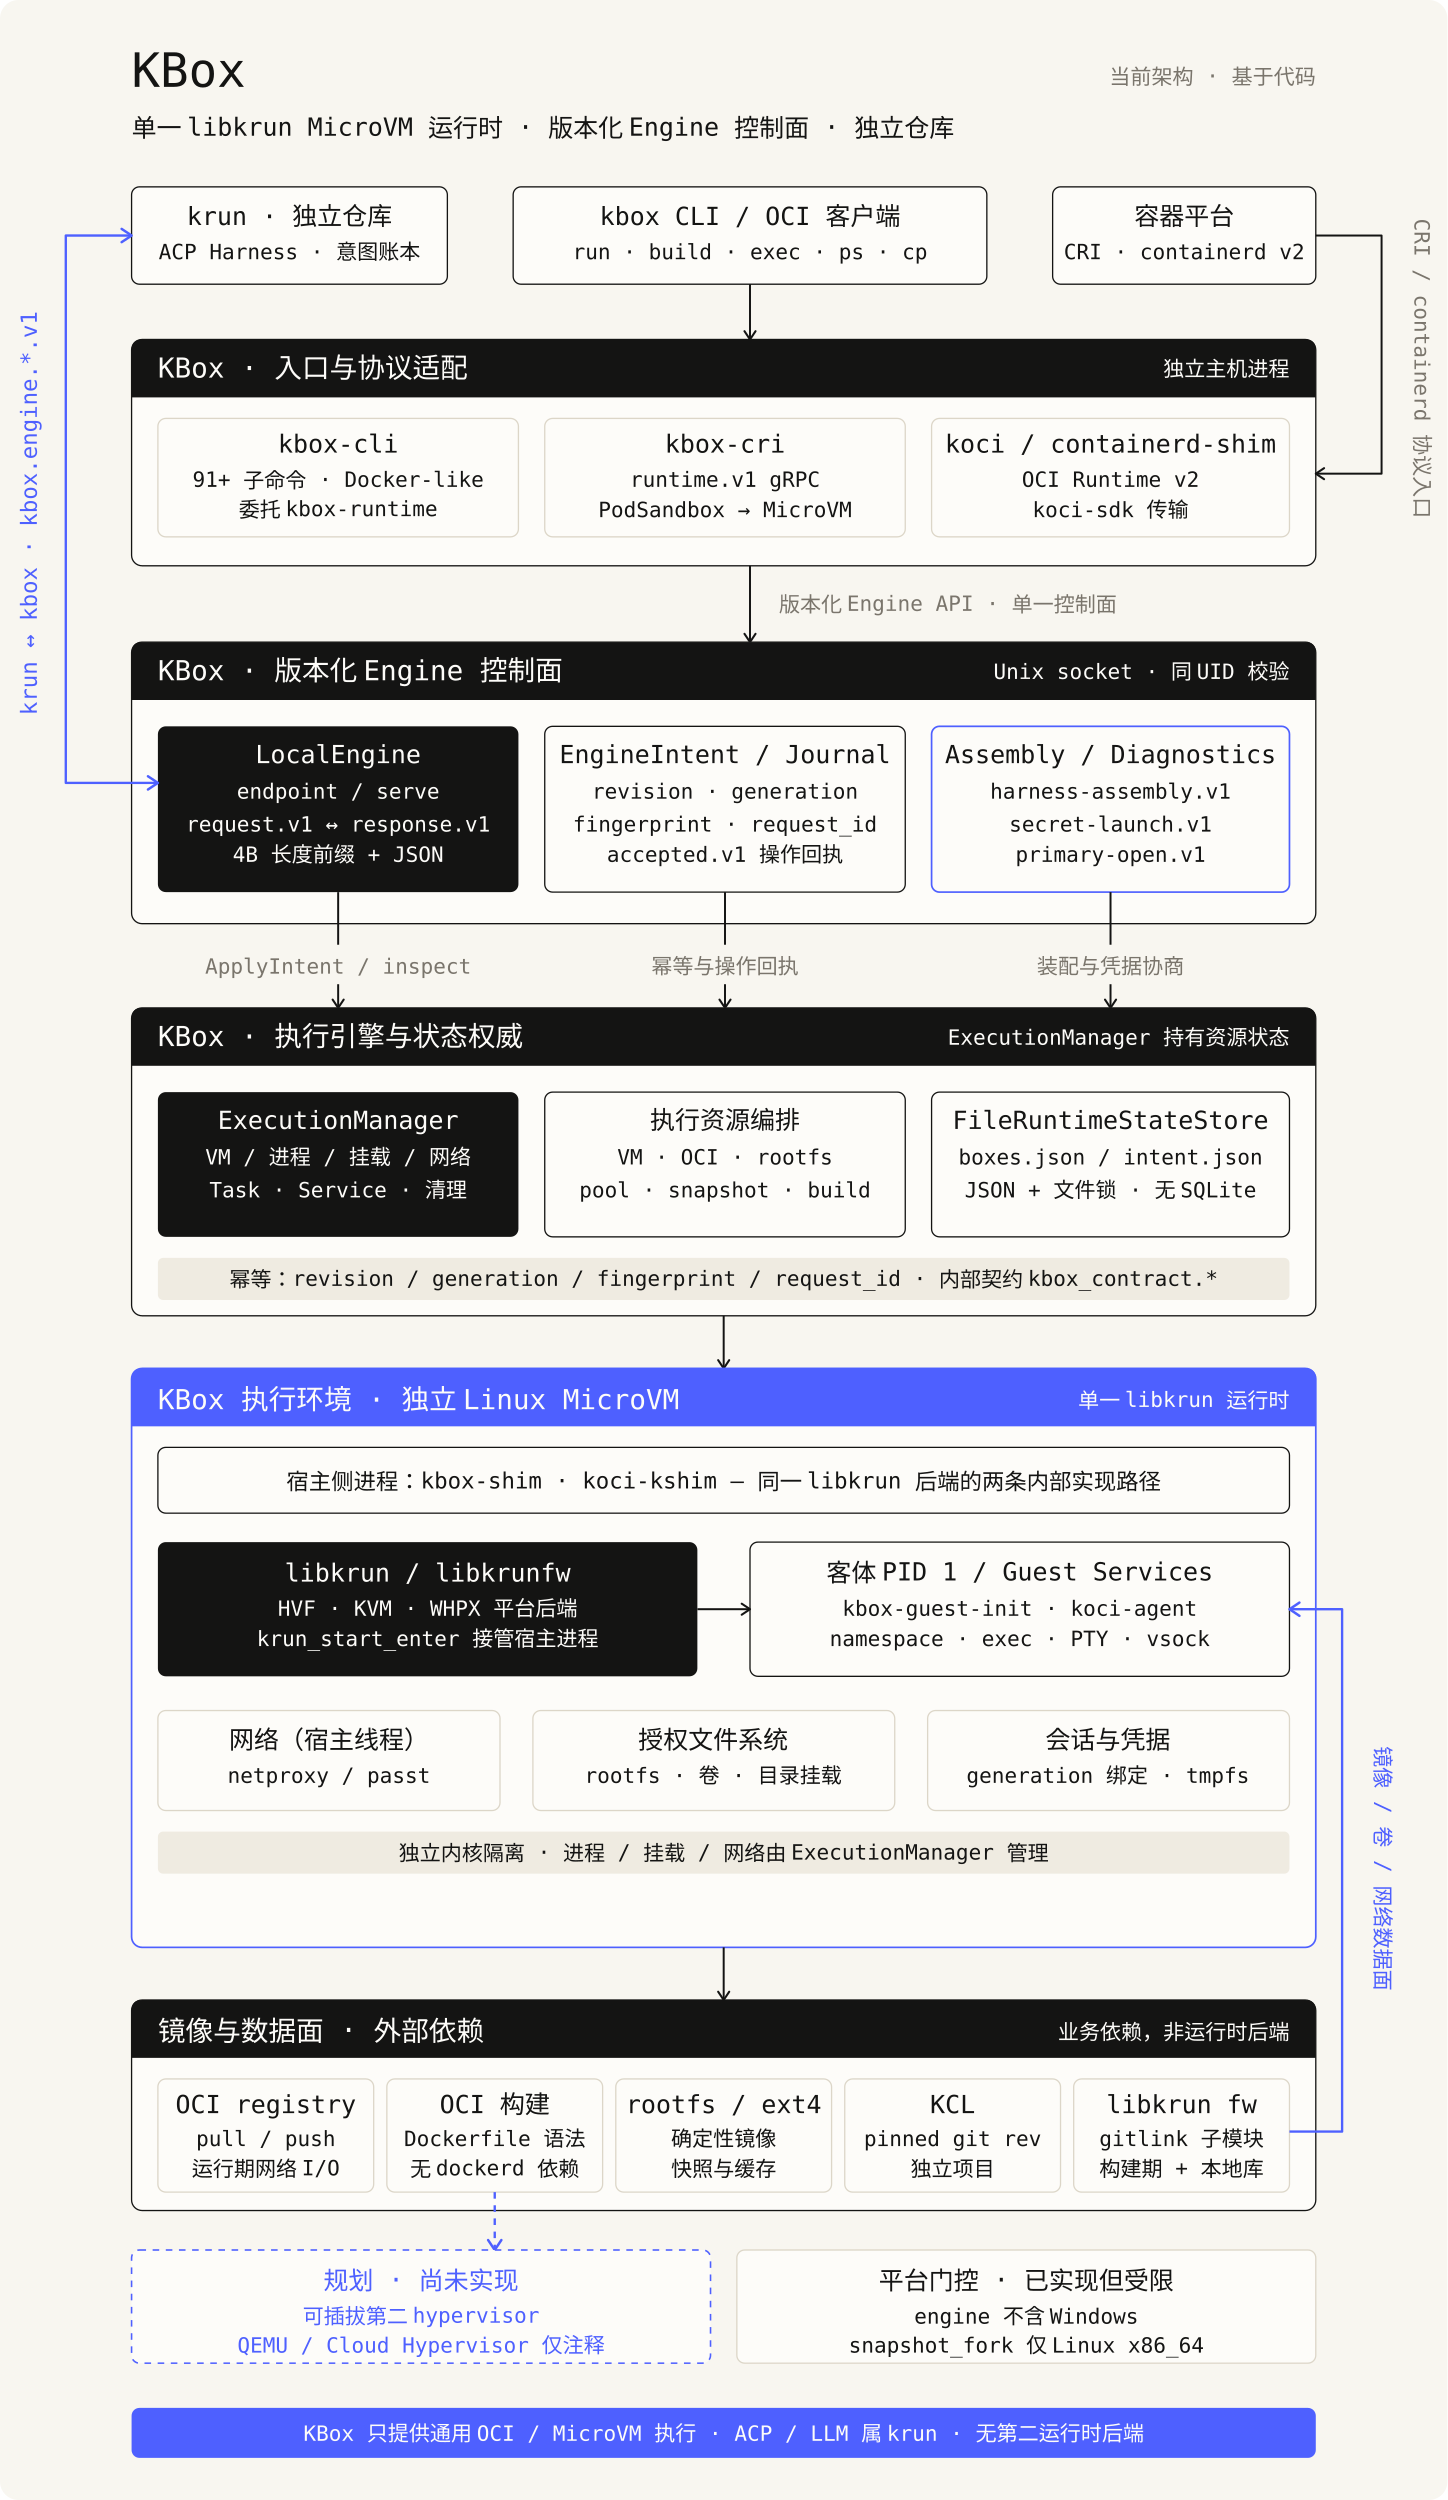
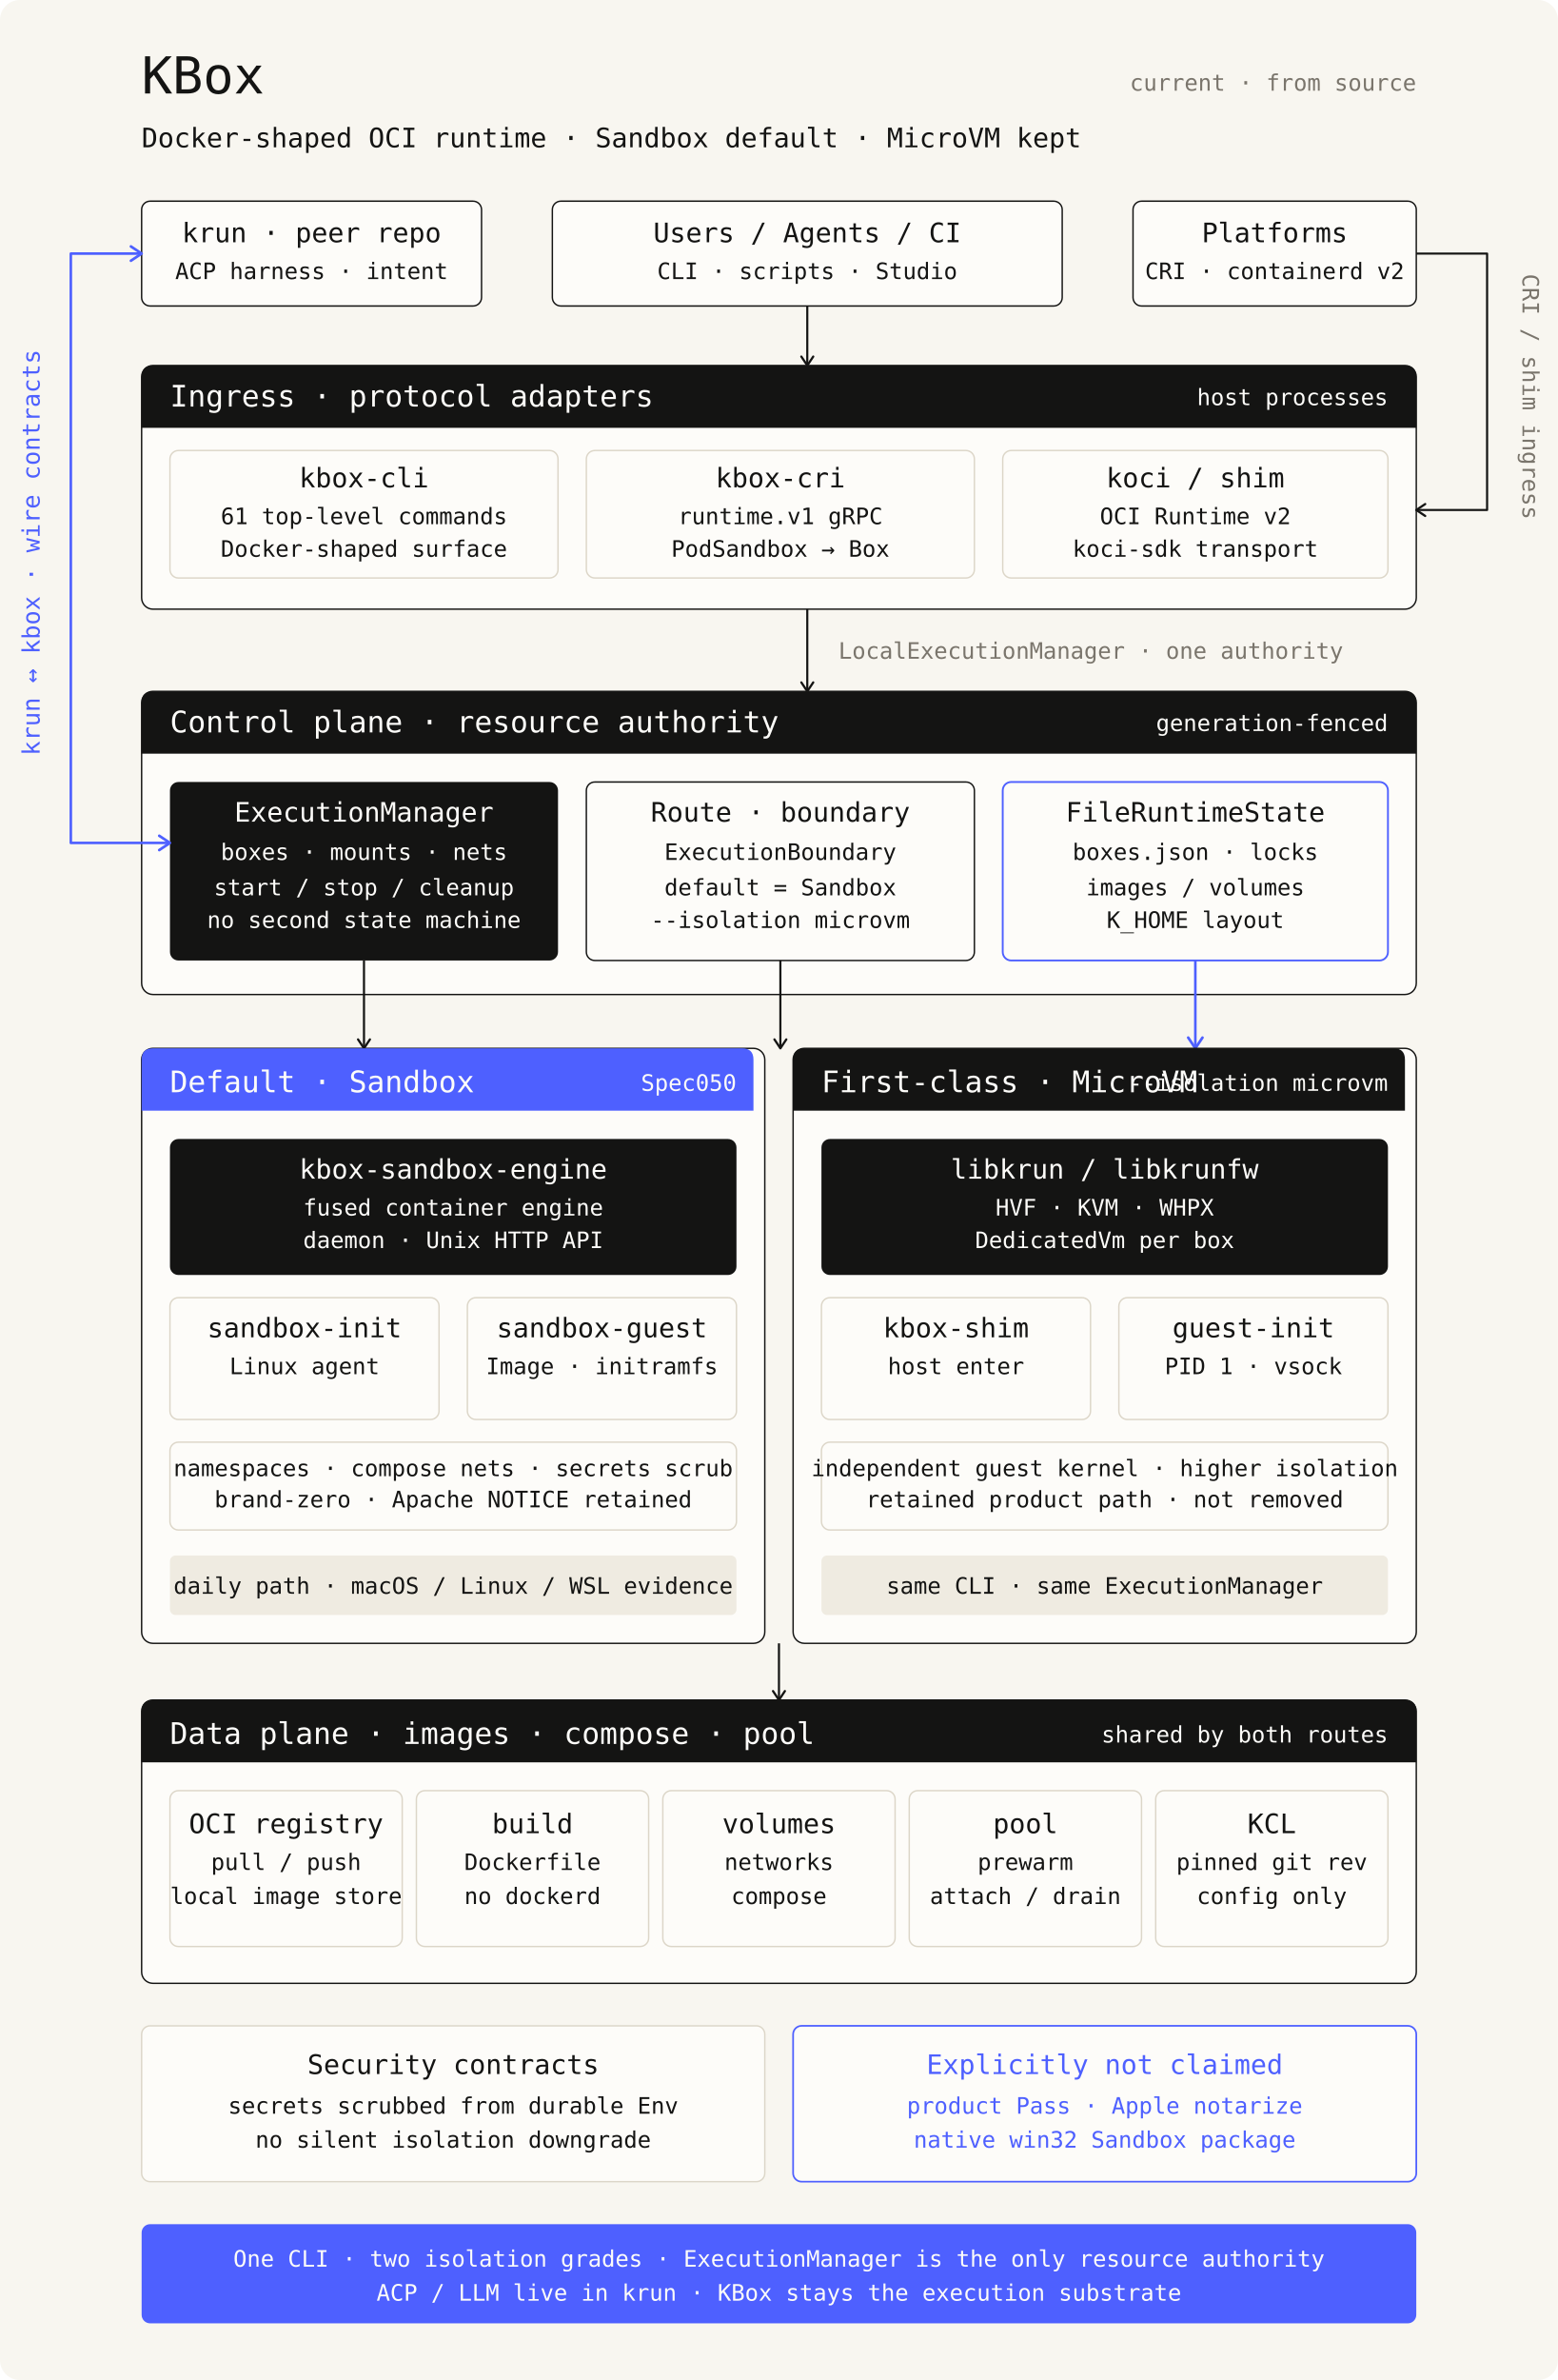
- <svg xmlns="http://www.w3.org/2000/svg" width="1100" height="1900" viewBox="0 0 1100 1900" role="img" aria-labelledby="kbox-title kbox-description">
+ <svg xmlns="http://www.w3.org/2000/svg" width="1100" height="1680" viewBox="0 0 1100 1680" role="img" aria-labelledby="kbox-title kbox-description">
  <defs>
    <marker id="arrow-ink" viewBox="0 0 10 10" refX="8" refY="5" markerWidth="7" markerHeight="7" orient="auto-start-reverse">
      <path d="M2 1L8 5L2 9" fill="none" stroke="#141413" stroke-width="1.5" stroke-linecap="round" stroke-linejoin="round" />
    </marker>
    <marker id="arrow-blue" viewBox="0 0 10 10" refX="8" refY="5" markerWidth="7" markerHeight="7" orient="auto-start-reverse">
      <path d="M2 1L8 5L2 9" fill="none" stroke="#4E60FF" stroke-width="1.5" stroke-linecap="round" stroke-linejoin="round" />
    </marker>
    <style>
      text { font-family: Menlo, "SFMono-Regular", Consolas, "PingFang SC", "Microsoft YaHei", monospace; font-weight: 400; fill: #141413; }
      .title { font-size: 36px; font-weight: 500; }
      .section { font-size: 21px; fill: #FDFCF9; }
      .node-title { font-size: 19px; font-weight: 500; text-anchor: middle; }
      .body { font-size: 16px; text-anchor: middle; }
      .label { font-size: 16px; fill: #7A756C; }
      .light { fill: #FDFCF9; }
      .blue { fill: #4E60FF; }
      .panel { fill: #FDFCF9; stroke: #141413; stroke-width: 1; }
      .soft-panel { fill: #FDFCF9; stroke: #DCD6C8; stroke-width: 1; }
      .line { fill: none; stroke: #141413; stroke-width: 1.5; stroke-linejoin: round; }
      .data-line { fill: none; stroke: #4E60FF; stroke-width: 1.8; stroke-linejoin: round; }
    </style>
  </defs>
-   <rect width="1100" height="1900" rx="14" fill="#F8F6F0" />
+   <rect width="1100" height="1680" rx="14" fill="#F8F6F0" />
  <text class="title" x="100" y="66">KBox</text>
-   <text class="label" x="1000" y="64" text-anchor="end">当前架构 · 基于代码</text>
-   <text x="100" y="104" font-size="19">单一 libkrun MicroVM 运行时 · 版本化 Engine 控制面 · 独立仓库</text>
+   <text class="label" x="1000" y="64" text-anchor="end">current · from source</text>
+   <text x="100" y="104" font-size="19">Docker-shaped OCI runtime · Sandbox default · MicroVM kept</text>
  <rect class="panel" x="100" y="142" width="240" height="74" rx="6" />
-   <text class="node-title" x="220" y="171">krun · 独立仓库</text>
-   <text class="body" x="220" y="197">ACP Harness · 意图账本</text>
+   <text class="node-title" x="220" y="171">krun · peer repo</text>
+   <text class="body" x="220" y="197">ACP harness · intent</text>
  <rect class="panel" x="390" y="142" width="360" height="74" rx="6" />
-   <text class="node-title" x="570" y="171">kbox CLI / OCI 客户端</text>
-   <text class="body" x="570" y="197">run · build · exec · ps · cp</text>
+   <text class="node-title" x="570" y="171">Users / Agents / CI</text>
+   <text class="body" x="570" y="197">CLI · scripts · Studio</text>
  <rect class="panel" x="800" y="142" width="200" height="74" rx="6" />
-   <text class="node-title" x="900" y="171">容器平台</text>
+   <text class="node-title" x="900" y="171">Platforms</text>
  <text class="body" x="900" y="197">CRI · containerd v2</text>
  <path class="line" d="M570 216V258" marker-end="url(#arrow-ink)" />
  <rect class="panel" x="100" y="258" width="900" height="172" rx="8" />
  <path d="M108 258H992Q1000 258 1000 266V302H100V266Q100 258 108 258Z" fill="#141413" />
-   <text class="section" x="120" y="287">KBox · 入口与协议适配</text>
-   <text class="body light" x="980" y="286" style="text-anchor:end">独立主机进程</text>
+   <text class="section" x="120" y="287">Ingress · protocol adapters</text>
+   <text class="body light" x="980" y="286" style="text-anchor:end">host processes</text>
  <rect class="soft-panel" x="120" y="318" width="274" height="90" rx="6" />
  <text class="node-title" x="257" y="344">kbox-cli</text>
-   <text class="body" x="257" y="370">91+ 子命令 · Docker-like</text>
-   <text class="body" x="257" y="393">委托 kbox-runtime</text>
+   <text class="body" x="257" y="370">61 top-level commands</text>
+   <text class="body" x="257" y="393">Docker-shaped surface</text>
  <rect class="soft-panel" x="414" y="318" width="274" height="90" rx="6" />
  <text class="node-title" x="551" y="344">kbox-cri</text>
  <text class="body" x="551" y="370">runtime.v1 gRPC</text>
-   <text class="body" x="551" y="393">PodSandbox → MicroVM</text>
+   <text class="body" x="551" y="393">PodSandbox → Box</text>
  <rect class="soft-panel" x="708" y="318" width="272" height="90" rx="6" />
-   <text class="node-title" x="844" y="344">koci / containerd-shim</text>
+   <text class="node-title" x="844" y="344">koci / shim</text>
  <text class="body" x="844" y="370">OCI Runtime v2</text>
-   <text class="body" x="844" y="393">koci-sdk 传输</text>
+   <text class="body" x="844" y="393">koci-sdk transport</text>
  <path class="line" d="M570 430V488" marker-end="url(#arrow-ink)" />
-   <text class="label" x="592" y="465">版本化 Engine API · 单一控制面</text>
+   <text class="label" x="592" y="465">LocalExecutionManager · one authority</text>
  <rect class="panel" x="100" y="488" width="900" height="214" rx="8" />
  <path d="M108 488H992Q1000 488 1000 496V532H100V496Q100 488 108 488Z" fill="#141413" />
-   <text class="section" x="120" y="517">KBox · 版本化 Engine 控制面</text>
-   <text class="body light" x="980" y="516" style="text-anchor:end">Unix socket · 同 UID 校验</text>
+   <text class="section" x="120" y="517">Control plane · resource authority</text>
+   <text class="body light" x="980" y="516" style="text-anchor:end">generation-fenced</text>
  <rect x="120" y="552" width="274" height="126" rx="6" fill="#141413" />
-   <text class="node-title light" x="257" y="580">LocalEngine</text>
-   <text class="body light" x="257" y="607">endpoint / serve</text>
-   <text class="body light" x="257" y="632">request.v1 ↔ response.v1</text>
-   <text class="body light" x="257" y="655">4B 长度前缀 + JSON</text>
+   <text class="node-title light" x="257" y="580">ExecutionManager</text>
+   <text class="body light" x="257" y="607">boxes · mounts · nets</text>
+   <text class="body light" x="257" y="632">start / stop / cleanup</text>
+   <text class="body light" x="257" y="655">no second state machine</text>
  <rect class="panel" x="414" y="552" width="274" height="126" rx="6" />
-   <text class="node-title" x="551" y="580">EngineIntent / Journal</text>
-   <text class="body" x="551" y="607">revision · generation</text>
-   <text class="body" x="551" y="632">fingerprint · request_id</text>
-   <text class="body" x="551" y="655">accepted.v1 操作回执</text>
+   <text class="node-title" x="551" y="580">Route · boundary</text>
+   <text class="body" x="551" y="607">ExecutionBoundary</text>
+   <text class="body" x="551" y="632">default = Sandbox</text>
+   <text class="body" x="551" y="655">--isolation microvm</text>
  <rect x="708" y="552" width="272" height="126" rx="6" fill="#FDFCF9" stroke="#4E60FF" stroke-width="1.3" />
-   <text class="node-title" x="844" y="580">Assembly / Diagnostics</text>
-   <text class="body" x="844" y="607">harness-assembly.v1</text>
-   <text class="body" x="844" y="632">secret-launch.v1</text>
-   <text class="body" x="844" y="655">primary-open.v1</text>
-   <path class="line" d="M257 678V766" marker-end="url(#arrow-ink)" />
-   <path class="line" d="M551 678V766" marker-end="url(#arrow-ink)" />
-   <path class="line" d="M844 678V766" marker-end="url(#arrow-ink)" />
-   <rect x="150" y="718" width="214" height="30" fill="#F8F6F0" />
-   <rect x="438" y="718" width="226" height="30" fill="#F8F6F0" />
-   <rect x="734" y="718" width="220" height="30" fill="#F8F6F0" />
-   <text class="label" x="257" y="740" text-anchor="middle">ApplyIntent / inspect</text>
-   <text class="label" x="551" y="740" text-anchor="middle">幂等与操作回执</text>
-   <text class="label" x="844" y="740" text-anchor="middle">装配与凭据协商</text>
-   <rect class="panel" x="100" y="766" width="900" height="234" rx="8" />
-   <path d="M108 766H992Q1000 766 1000 774V810H100V774Q100 766 108 766Z" fill="#141413" />
-   <text class="section" x="120" y="795">KBox · 执行引擎与状态权威</text>
-   <text class="body light" x="980" y="794" style="text-anchor:end">ExecutionManager 持有资源状态</text>
-   <rect x="120" y="830" width="274" height="110" rx="6" fill="#141413" />
-   <text class="node-title light" x="257" y="858">ExecutionManager</text>
-   <text class="body light" x="257" y="885">VM / 进程 / 挂载 / 网络</text>
-   <text class="body light" x="257" y="910">Task · Service · 清理</text>
-   <rect class="panel" x="414" y="830" width="274" height="110" rx="6" />
-   <text class="node-title" x="551" y="858">执行资源编排</text>
-   <text class="body" x="551" y="885">VM · OCI · rootfs</text>
-   <text class="body" x="551" y="910">pool · snapshot · build</text>
-   <rect class="panel" x="708" y="830" width="272" height="110" rx="6" />
-   <text class="node-title" x="844" y="858">FileRuntimeStateStore</text>
-   <text class="body" x="844" y="885">boxes.json / intent.json</text>
-   <text class="body" x="844" y="910">JSON + 文件锁 · 无 SQLite</text>
-   <rect x="120" y="956" width="860" height="32" rx="4" fill="#EFEBE1" />
-   <text class="body" x="550" y="978">幂等：revision / generation / fingerprint / request_id · 内部契约 kbox_contract.*</text>
-   <path class="line" d="M550 1000V1040" marker-end="url(#arrow-ink)" />
-   <rect x="100" y="1040" width="900" height="440" rx="8" fill="#FDFCF9" stroke="#4E60FF" stroke-width="1.3" />
-   <path d="M108 1040H992Q1000 1040 1000 1048V1084H100V1048Q100 1040 108 1040Z" fill="#4E60FF" />
-   <text class="section" x="120" y="1071">KBox 执行环境 · 独立 Linux MicroVM</text>
-   <text class="body light" x="980" y="1070" style="text-anchor:end">单一 libkrun 运行时</text>
-   <rect class="panel" x="120" y="1100" width="860" height="50" rx="6" />
-   <text x="550" y="1132" font-size="17" text-anchor="middle">宿主侧进程：kbox-shim · koci-kshim — 同一 libkrun 后端的两条内部实现路径</text>
-   <rect x="120" y="1172" width="410" height="102" rx="6" fill="#141413" />
-   <text class="node-title light" x="325" y="1202">libkrun / libkrunfw</text>
-   <text class="body light" x="325" y="1228">HVF · KVM · WHPX 平台后端</text>
-   <text class="body light" x="325" y="1251">krun_start_enter 接管宿主进程</text>
-   <rect class="panel" x="570" y="1172" width="410" height="102" rx="6" />
-   <text class="node-title" x="775" y="1202">客体 PID 1 / Guest Services</text>
-   <text class="body" x="775" y="1228">kbox-guest-init · koci-agent</text>
-   <text class="body" x="775" y="1251">namespace · exec · PTY · vsock</text>
-   <path class="line" d="M530 1223H570" marker-end="url(#arrow-ink)" />
-   <rect class="soft-panel" x="120" y="1300" width="260" height="76" rx="6" />
-   <text class="node-title" x="250" y="1329">网络（宿主线程）</text>
-   <text class="body" x="250" y="1355">netproxy / passt</text>
-   <rect class="soft-panel" x="405" y="1300" width="275" height="76" rx="6" />
-   <text class="node-title" x="542" y="1329">授权文件系统</text>
-   <text class="body" x="542" y="1355">rootfs · 卷 · 目录挂载</text>
-   <rect class="soft-panel" x="705" y="1300" width="275" height="76" rx="6" />
-   <text class="node-title" x="842" y="1329">会话与凭据</text>
-   <text class="body" x="842" y="1355">generation 绑定 · tmpfs</text>
-   <rect x="120" y="1392" width="860" height="32" rx="4" fill="#EFEBE1" />
-   <text class="body" x="550" y="1414">独立内核隔离 · 进程 / 挂载 / 网络由 ExecutionManager 管理</text>
-   <path class="line" d="M550 1480V1520" marker-end="url(#arrow-ink)" />
-   <rect class="panel" x="100" y="1520" width="900" height="160" rx="8" />
-   <path d="M108 1520H992Q1000 1520 1000 1528V1564H100V1528Q100 1520 108 1520Z" fill="#141413" />
-   <text class="section" x="120" y="1551">镜像与数据面 · 外部依赖</text>
-   <text class="body light" x="980" y="1550" style="text-anchor:end">业务依赖，非运行时后端</text>
-   <rect class="soft-panel" x="120" y="1580" width="164" height="86" rx="6" />
-   <text class="node-title" x="202" y="1606">OCI registry</text>
-   <text class="body" x="202" y="1631">pull / push</text>
-   <text class="body" x="202" y="1654">运行期网络 I/O</text>
-   <rect class="soft-panel" x="294" y="1580" width="164" height="86" rx="6" />
-   <text class="node-title" x="376" y="1606">OCI 构建</text>
-   <text class="body" x="376" y="1631">Dockerfile 语法</text>
-   <text class="body" x="376" y="1654">无 dockerd 依赖</text>
-   <rect class="soft-panel" x="468" y="1580" width="164" height="86" rx="6" />
-   <text class="node-title" x="550" y="1606">rootfs / ext4</text>
-   <text class="body" x="550" y="1631">确定性镜像</text>
-   <text class="body" x="550" y="1654">快照与缓存</text>
-   <rect class="soft-panel" x="642" y="1580" width="164" height="86" rx="6" />
-   <text class="node-title" x="724" y="1606">KCL</text>
-   <text class="body" x="724" y="1631">pinned git rev</text>
-   <text class="body" x="724" y="1654">独立项目</text>
-   <rect class="soft-panel" x="816" y="1580" width="164" height="86" rx="6" />
-   <text class="node-title" x="898" y="1606">libkrun fw</text>
-   <text class="body" x="898" y="1631">gitlink 子模块</text>
-   <text class="body" x="898" y="1654">构建期 + 本地库</text>
-   <path class="data-line" d="M376 1666V1710" stroke-dasharray="5 5" marker-end="url(#arrow-blue)" />
-   <rect x="100" y="1710" width="440" height="86" rx="6" fill="#FDFCF9" stroke="#4E60FF" stroke-width="1.2" stroke-dasharray="5 5" />
-   <text class="node-title blue" x="320" y="1740">规划 · 尚未实现</text>
-   <text class="body blue" x="320" y="1766">可插拔第二 hypervisor</text>
-   <text class="body blue" x="320" y="1788">QEMU / Cloud Hypervisor 仅注释</text>
-   <rect class="soft-panel" x="560" y="1710" width="440" height="86" rx="6" />
-   <text class="node-title" x="780" y="1740">平台门控 · 已实现但受限</text>
-   <text class="body" x="780" y="1766">engine 不含 Windows</text>
-   <text class="body" x="780" y="1788">snapshot_fork 仅 Linux x86_64</text>
-   <rect x="100" y="1830" width="900" height="38" rx="6" fill="#4E60FF" />
-   <text class="body light" x="550" y="1855">KBox 只提供通用 OCI / MicroVM 执行 · ACP / LLM 属 krun · 无第二运行时后端</text>
+   <text class="node-title" x="844" y="580">FileRuntimeState</text>
+   <text class="body" x="844" y="607">boxes.json · locks</text>
+   <text class="body" x="844" y="632">images / volumes</text>
+   <text class="body" x="844" y="655">K_HOME layout</text>
+   <path class="line" d="M257 678V740" marker-end="url(#arrow-ink)" />
+   <path class="line" d="M551 678V740" marker-end="url(#arrow-ink)" />
+   <path class="data-line" d="M844 678V740" marker-end="url(#arrow-blue)" />
+   <rect class="panel" x="100" y="740" width="440" height="420" rx="8" />
+   <path d="M108 740H524Q532 740 532 748V784H100V748Q100 740 108 740Z" fill="#4E60FF" />
+   <text class="section" x="120" y="771">Default · Sandbox</text>
+   <text class="body light" x="520" y="770" style="text-anchor:end">Spec050</text>
+   <rect x="120" y="804" width="400" height="96" rx="6" fill="#141413" />
+   <text class="node-title light" x="320" y="832">kbox-sandbox-engine</text>
+   <text class="body light" x="320" y="858">fused container engine</text>
+   <text class="body light" x="320" y="881">daemon · Unix HTTP API</text>
+   <rect class="soft-panel" x="120" y="916" width="190" height="86" rx="6" />
+   <text class="node-title" x="215" y="944">sandbox-init</text>
+   <text class="body" x="215" y="970">Linux agent</text>
+   <rect class="soft-panel" x="330" y="916" width="190" height="86" rx="6" />
+   <text class="node-title" x="425" y="944">sandbox-guest</text>
+   <text class="body" x="425" y="970">Image · initramfs</text>
+   <rect class="soft-panel" x="120" y="1018" width="400" height="62" rx="6" />
+   <text class="body" x="320" y="1042">namespaces · compose nets · secrets scrub</text>
+   <text class="body" x="320" y="1064">brand-zero · Apache NOTICE retained</text>
+   <rect x="120" y="1098" width="400" height="42" rx="4" fill="#EFEBE1" />
+   <text class="body" x="320" y="1125">daily path · macOS / Linux / WSL evidence</text>
+   <rect class="panel" x="560" y="740" width="440" height="420" rx="8" />
+   <path d="M568 740H984Q992 740 992 748V784H560V748Q560 740 568 740Z" fill="#141413" />
+   <text class="section" x="580" y="771">First-class · MicroVM</text>
+   <text class="body light" x="980" y="770" style="text-anchor:end">--isolation microvm</text>
+   <rect x="580" y="804" width="400" height="96" rx="6" fill="#141413" />
+   <text class="node-title light" x="780" y="832">libkrun / libkrunfw</text>
+   <text class="body light" x="780" y="858">HVF · KVM · WHPX</text>
+   <text class="body light" x="780" y="881">DedicatedVm per box</text>
+   <rect class="soft-panel" x="580" y="916" width="190" height="86" rx="6" />
+   <text class="node-title" x="675" y="944">kbox-shim</text>
+   <text class="body" x="675" y="970">host enter</text>
+   <rect class="soft-panel" x="790" y="916" width="190" height="86" rx="6" />
+   <text class="node-title" x="885" y="944">guest-init</text>
+   <text class="body" x="885" y="970">PID 1 · vsock</text>
+   <rect class="soft-panel" x="580" y="1018" width="400" height="62" rx="6" />
+   <text class="body" x="780" y="1042">independent guest kernel · higher isolation</text>
+   <text class="body" x="780" y="1064">retained product path · not removed</text>
+   <rect x="580" y="1098" width="400" height="42" rx="4" fill="#EFEBE1" />
+   <text class="body" x="780" y="1125">same CLI · same ExecutionManager</text>
+   <path class="line" d="M550 1160V1200" marker-end="url(#arrow-ink)" />
+   <rect class="panel" x="100" y="1200" width="900" height="200" rx="8" />
+   <path d="M108 1200H992Q1000 1200 1000 1208V1244H100V1208Q100 1200 108 1200Z" fill="#141413" />
+   <text class="section" x="120" y="1231">Data plane · images · compose · pool</text>
+   <text class="body light" x="980" y="1230" style="text-anchor:end">shared by both routes</text>
+   <rect class="soft-panel" x="120" y="1264" width="164" height="110" rx="6" />
+   <text class="node-title" x="202" y="1294">OCI registry</text>
+   <text class="body" x="202" y="1320">pull / push</text>
+   <text class="body" x="202" y="1344">local image store</text>
+   <rect class="soft-panel" x="294" y="1264" width="164" height="110" rx="6" />
+   <text class="node-title" x="376" y="1294">build</text>
+   <text class="body" x="376" y="1320">Dockerfile</text>
+   <text class="body" x="376" y="1344">no dockerd</text>
+   <rect class="soft-panel" x="468" y="1264" width="164" height="110" rx="6" />
+   <text class="node-title" x="550" y="1294">volumes</text>
+   <text class="body" x="550" y="1320">networks</text>
+   <text class="body" x="550" y="1344">compose</text>
+   <rect class="soft-panel" x="642" y="1264" width="164" height="110" rx="6" />
+   <text class="node-title" x="724" y="1294">pool</text>
+   <text class="body" x="724" y="1320">prewarm</text>
+   <text class="body" x="724" y="1344">attach / drain</text>
+   <rect class="soft-panel" x="816" y="1264" width="164" height="110" rx="6" />
+   <text class="node-title" x="898" y="1294">KCL</text>
+   <text class="body" x="898" y="1320">pinned git rev</text>
+   <text class="body" x="898" y="1344">config only</text>
+   <rect class="soft-panel" x="100" y="1430" width="440" height="110" rx="6" />
+   <text class="node-title" x="320" y="1464">Security contracts</text>
+   <text class="body" x="320" y="1492">secrets scrubbed from durable Env</text>
+   <text class="body" x="320" y="1516">no silent isolation downgrade</text>
+   <rect x="560" y="1430" width="440" height="110" rx="6" fill="#FDFCF9" stroke="#4E60FF" stroke-width="1.2" />
+   <text class="node-title blue" x="780" y="1464">Explicitly not claimed</text>
+   <text class="body blue" x="780" y="1492">product Pass · Apple notarize</text>
+   <text class="body blue" x="780" y="1516">native win32 Sandbox package</text>
+   <rect x="100" y="1570" width="900" height="70" rx="6" fill="#4E60FF" />
+   <text class="body light" x="550" y="1600">One CLI · two isolation grades · ExecutionManager is the only resource authority</text>
+   <text class="body light" x="550" y="1624">ACP / LLM live in krun · KBox stays the execution substrate</text>
  <path class="data-line" d="M100 179H50V595H120" marker-start="url(#arrow-blue)" marker-end="url(#arrow-blue)" />
-   <text class="blue" x="28" y="390" font-size="17" text-anchor="middle" transform="rotate(-90 28 390)">krun ↔ kbox · kbox.engine.*.v1</text>
+   <text class="blue" x="28" y="390" font-size="17" text-anchor="middle" transform="rotate(-90 28 390)">krun ↔ kbox · wire contracts</text>
  <path class="line" d="M1000 179H1050V360H1000" marker-end="url(#arrow-ink)" />
-   <text class="label" x="1075" y="280" font-size="17" text-anchor="middle" transform="rotate(90 1075 280)">CRI / containerd 协议入口</text>
-   <path class="data-line" d="M980 1620H1020V1223H980" marker-end="url(#arrow-blue)" />
-   <text class="blue" x="1045" y="1420" font-size="16" text-anchor="middle" transform="rotate(90 1045 1420)">镜像 / 卷 / 网络数据面</text>
+   <text class="label" x="1075" y="280" font-size="17" text-anchor="middle" transform="rotate(90 1075 280)">CRI / shim ingress</text>
</svg>
